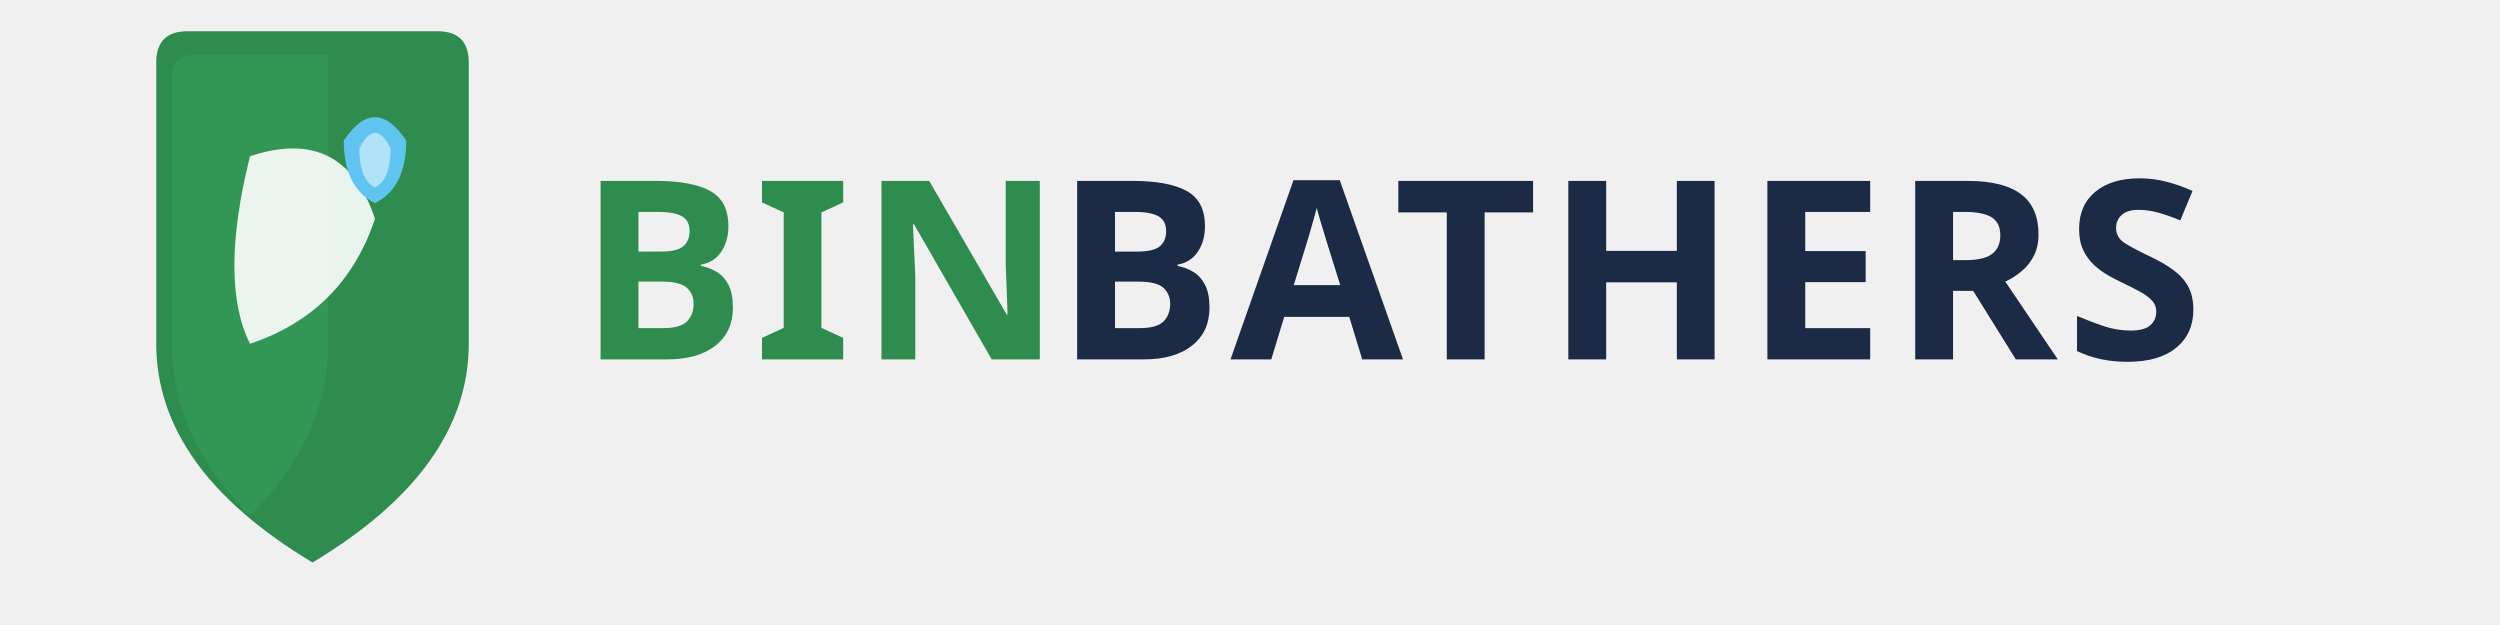
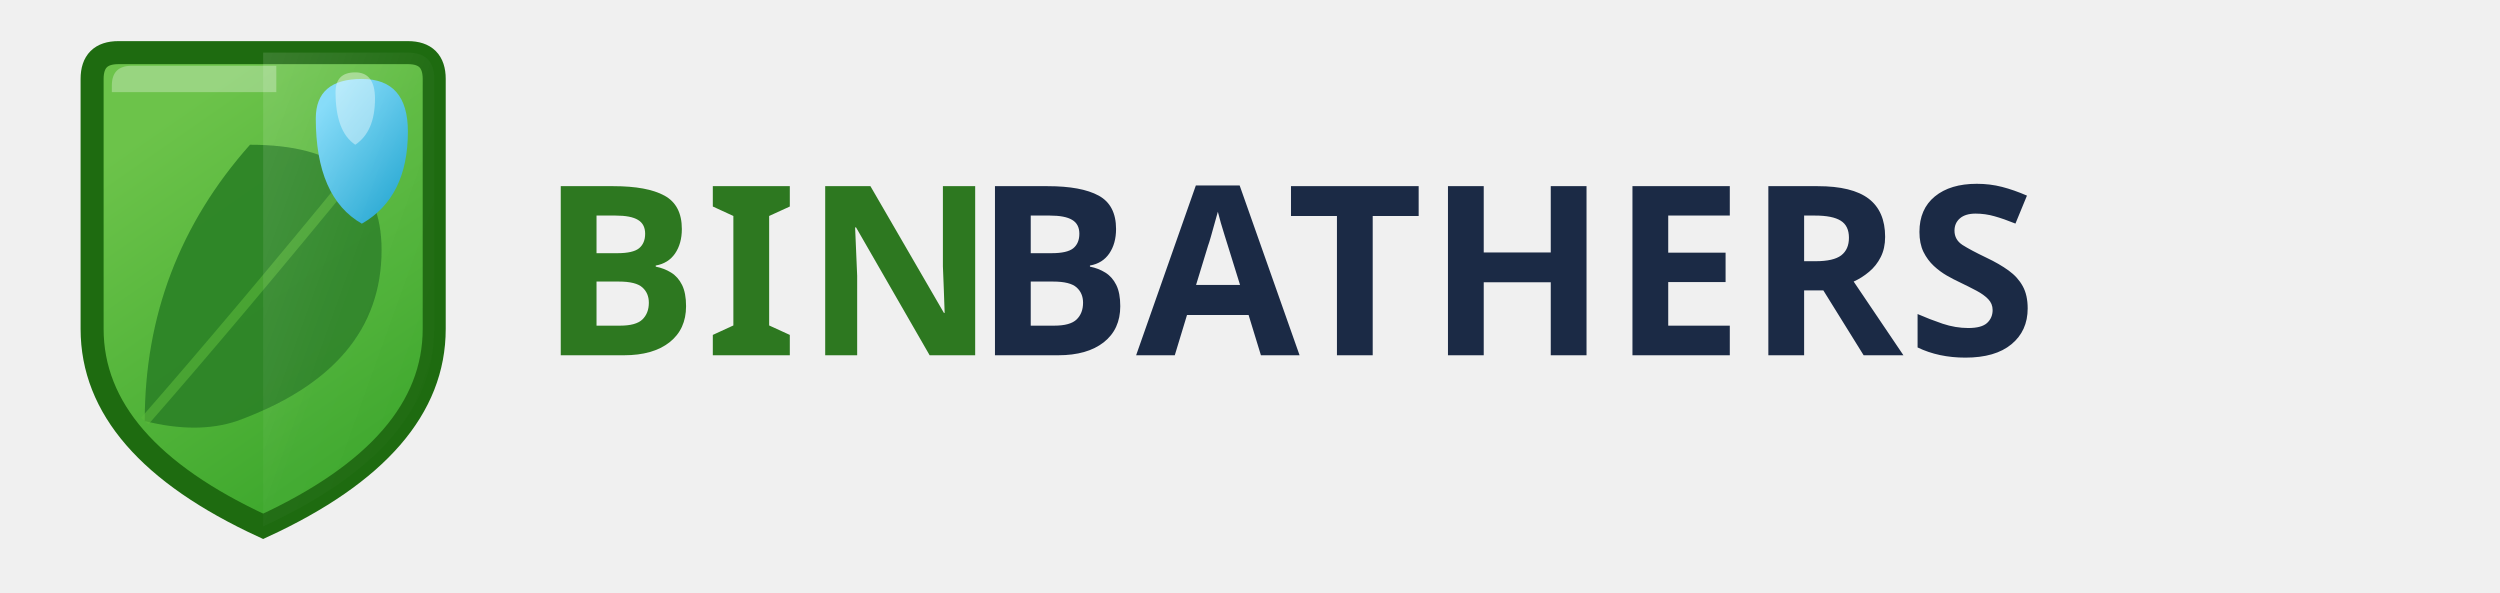
- <svg xmlns="http://www.w3.org/2000/svg" viewBox="0 0 320 80" width="320" height="80">
-   <path d="M20 8 L20 8 Q20 4 24 4 L56 4 Q60 4 60 8 L60 44 Q60 60 40 72 Q20 60 20 44 Z" fill="#2D8C4E" />
-   <path d="M22 10 L22 10 Q22 7 25 7 L42 7 L42 44 Q42 56 32 66 Q22 56 22 44 Z" fill="#3AA85E" opacity="0.4" />
-   <path d="M32 20 Q44 16 48 28 Q44 40 32 44 Q28 36 32 20 Z" fill="#FFFFFF" opacity="0.9" />
-   <path d="M44 18 Q48 12 52 18 Q52 24 48 26 Q44 24 44 18 Z" fill="#60C4F0" />
-   <path d="M46 19 Q48 15 50 19 Q50 23 48 24 Q46 23 46 19 Z" fill="#FFFFFF" opacity="0.5" />
-   <text x="74" y="46" font-family="'Rubik', 'Arial Black', sans-serif" font-size="32" font-weight="800" fill="#2D8C4E" letter-spacing="1">BIN</text>
-   <text x="135" y="46" font-family="'Rubik', 'Arial Black', sans-serif" font-size="32" font-weight="800" fill="#1B2A45" letter-spacing="1">BATHERS</text>
+ <svg xmlns="http://www.w3.org/2000/svg" viewBox="0 0 380 90" width="380" height="90">
+   <defs>
+     <linearGradient id="shieldGrad" x1="30%" y1="10%" x2="70%" y2="90%">
+       <stop offset="0%" stop-color="#6CC34A" />
+       <stop offset="100%" stop-color="#3EA82D" />
+     </linearGradient>
+     <linearGradient id="shieldRight" x1="0%" y1="0%" x2="100%" y2="0%">
+       <stop offset="0%" stop-color="#5AB83A" stop-opacity="0.3" />
+       <stop offset="100%" stop-color="#2D7A1F" stop-opacity="0.6" />
+     </linearGradient>
+     <linearGradient id="dropGrad" x1="20%" y1="10%" x2="80%" y2="90%">
+       <stop offset="0%" stop-color="#7DD9F8" />
+       <stop offset="100%" stop-color="#2AAAD4" />
+     </linearGradient>
+     <linearGradient id="shineGrad" x1="0%" y1="0%" x2="100%" y2="100%">
+       <stop offset="0%" stop-color="white" stop-opacity="0.5" />
+       <stop offset="50%" stop-color="white" stop-opacity="0.1" />
+       <stop offset="100%" stop-color="white" stop-opacity="0" />
+     </linearGradient>
+   </defs>
+   <path d="M14 12 L14 12 Q14 8 18 8 L62 8 Q66 8 66 12 L66 50 Q66 68 40 80 Q14 68 14 50 Z" fill="url(#shieldGrad)" />
+   <path d="M14 12 L14 12 Q14 8 18 8 L62 8 Q66 8 66 12 L66 50 Q66 68 40 80 Q14 68 14 50 Z" fill="none" stroke="#1E6B10" stroke-width="3.5" />
+   <path d="M22 64 Q22 40 38 22 Q58 22 58 38 Q58 56 36 64 Q30 66 22 64 Z" fill="#2D8427" opacity="0.95" />
+   <path d="M22 64 Q36 48 54 26" fill="none" stroke="#5AB83A" stroke-width="1.5" opacity="0.6" />
+   <path d="M48 18 Q48 12 55 12 Q62 12 62 20 Q62 30 55 34 Q48 30 48 18 Z" fill="url(#dropGrad)" />
+   <path d="M51 14 Q51 11 54 11 Q57 11 57 15 Q57 20 54 22 Q51 20 51 14 Z" fill="white" opacity="0.4" />
+   <path d="M40 8 L62 8 Q66 8 66 12 L66 50 Q66 68 40 80 Z" fill="url(#shineGrad)" opacity="0.25" />
+   <path d="M17 13 Q17 10 20 10 L42 10 L42 14 L17 14 Z" fill="white" opacity="0.3" rx="2" />
+   <text x="82" y="54" font-family="'Arial Black', 'Rubik', 'Impact', sans-serif" font-size="36" font-weight="900" fill="#2D7820" letter-spacing="1">BIN</text>
+   <text x="148" y="54" font-family="'Arial Black', 'Rubik', 'Impact', sans-serif" font-size="36" font-weight="900" fill="#1B2A45" letter-spacing="0.5">BATHERS</text>
</svg>
